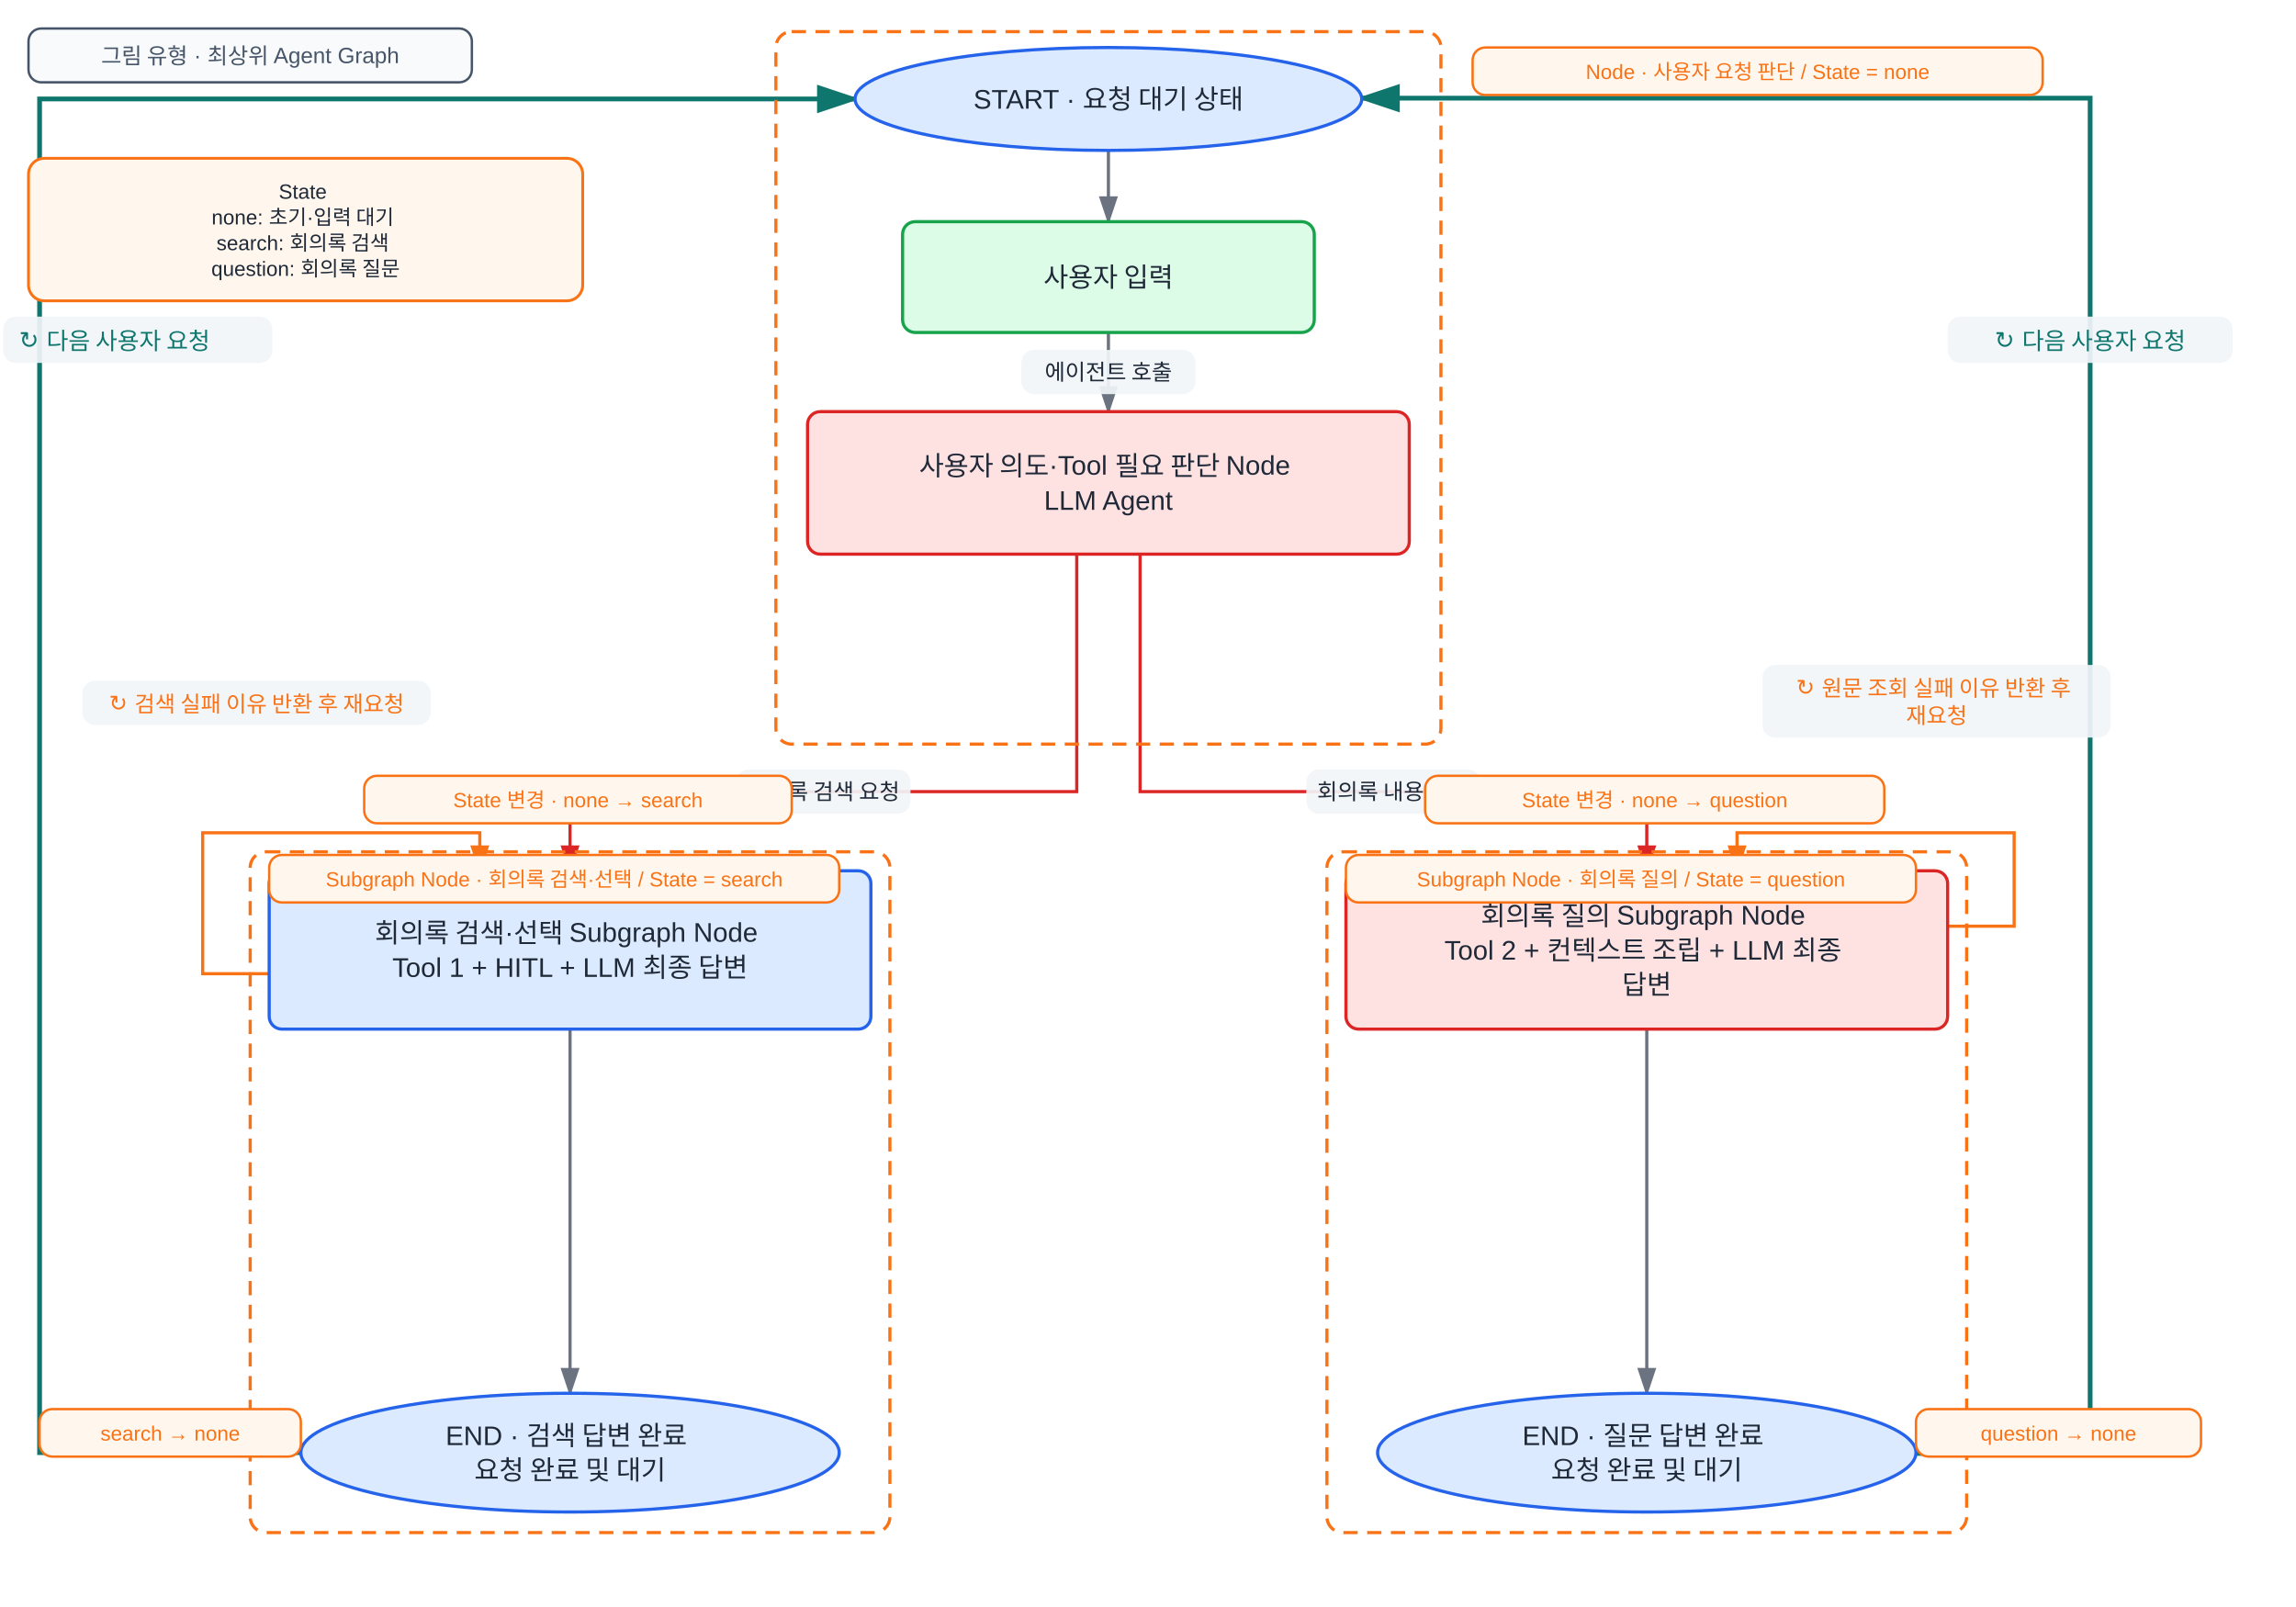
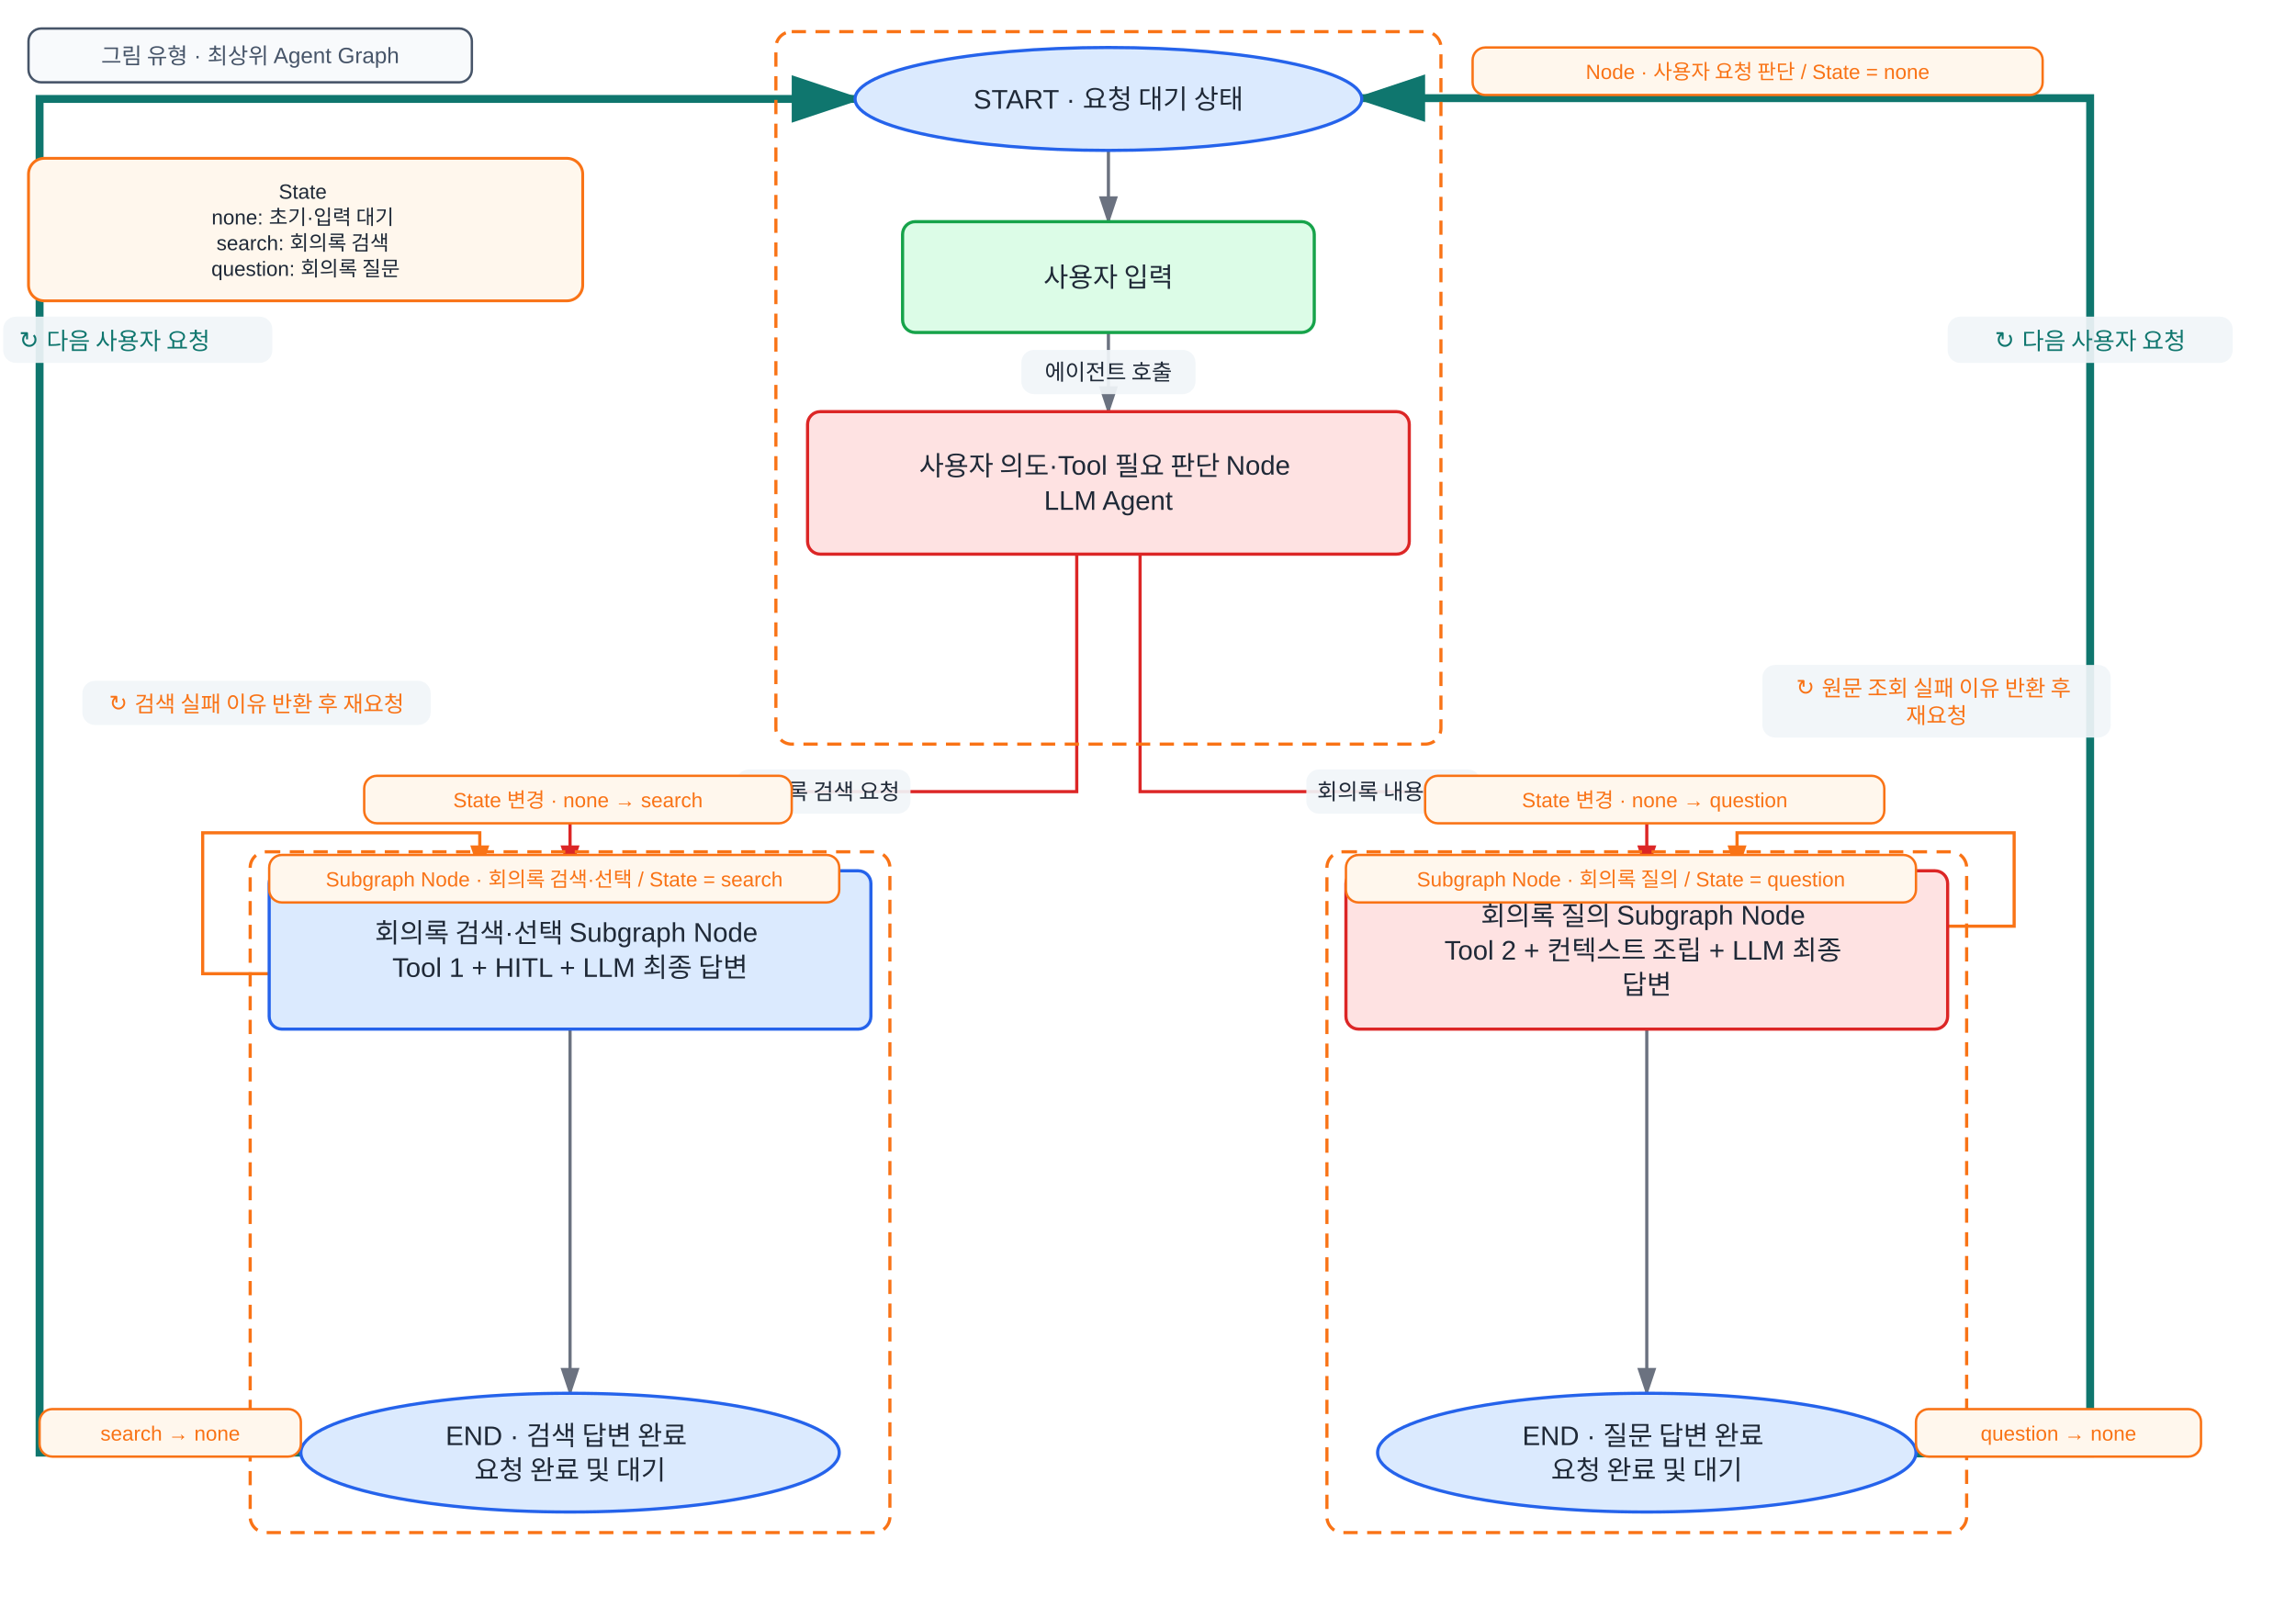
<svg xmlns="http://www.w3.org/2000/svg" width="1450" height="1015" viewBox="0 0 1450 1015">
  <defs>
    <marker id="a6b7280" markerWidth="10" markerHeight="10" refX="8" refY="3" orient="auto">
      <path d="M0 0L0 6L9 3z" fill="#6b7280" />
    </marker>
    <marker id="a2563eb" markerWidth="10" markerHeight="10" refX="8" refY="3" orient="auto">
      <path d="M0 0L0 6L9 3z" fill="#2563eb" />
    </marker>
    <marker id="adc2626" markerWidth="10" markerHeight="10" refX="8" refY="3" orient="auto">
      <path d="M0 0L0 6L9 3z" fill="#dc2626" />
    </marker>
    <marker id="a16a34a" markerWidth="10" markerHeight="10" refX="8" refY="3" orient="auto">
      <path d="M0 0L0 6L9 3z" fill="#16a34a" />
    </marker>
    <marker id="ad97706" markerWidth="10" markerHeight="10" refX="8" refY="3" orient="auto">
      <path d="M0 0L0 6L9 3z" fill="#d97706" />
    </marker>
    <marker id="af97316" markerWidth="10" markerHeight="10" refX="8" refY="3" orient="auto">
      <path d="M0 0L0 6L9 3z" fill="#f97316" />
    </marker>
    <marker id="a0f766e" markerWidth="10" markerHeight="10" refX="8" refY="3" orient="auto">
      <path d="M0 0L0 6L9 3z" fill="#0f766e" />
    </marker>
    <marker id="a475569" markerWidth="10" markerHeight="10" refX="8" refY="3" orient="auto">
      <path d="M0 0L0 6L9 3z" fill="#475569" />
    </marker>
    <marker id="a1f2937" markerWidth="10" markerHeight="10" refX="8" refY="3" orient="auto">
      <path d="M0 0L0 6L9 3z" fill="#1f2937" />
    </marker>
  </defs>
  <rect width="100%" height="100%" fill="white" />
  <polyline points="700,95.00 700,140.00" fill="none" stroke="#6b7280" stroke-width="2" marker-end="url(#a6b7280)" />
  <polyline points="700,210.00 700,260.00" fill="none" stroke="#6b7280" stroke-width="2" marker-end="url(#a6b7280)" />
  <polyline points="680,350.00 680,500.00 360,500.00 360,550.00" fill="none" stroke="#dc2626" stroke-width="2" marker-end="url(#adc2626)" />
  <polyline points="720,350.00 720,500.00 1040,500.00 1040,550.00" fill="none" stroke="#dc2626" stroke-width="2" marker-end="url(#adc2626)" />
  <polyline points="360,650.00 360,880.00" fill="none" stroke="#6b7280" stroke-width="2" marker-end="url(#a6b7280)" />
  <polyline points="1040,650.00 1040,880.00" fill="none" stroke="#6b7280" stroke-width="2" marker-end="url(#a6b7280)" />
  <polyline points="170,615.00 128,615.00 128,526.00 303,526.00 303,550.00" fill="none" stroke="#f97316" stroke-width="2" marker-end="url(#af97316)" />
  <polyline points="1230,585.00 1272,585.00 1272,526.00 1097,526.00 1097,550.00" fill="none" stroke="#f97316" stroke-width="2" marker-end="url(#af97316)" />
-   <polyline points="190,917.50 25,917.50 25,62.50 540,62.50" fill="none" stroke="#0f766e" stroke-width="3" marker-end="url(#a0f766e)" />
-   <polyline points="1210,918.00 1320,918.00 1320,62.00 860,62.00" fill="none" stroke="#0f766e" stroke-width="3" marker-end="url(#a0f766e)" />
+   <polyline points="190,917.50 25,917.50 25,62.50 540,62.50" fill="none" stroke="#0f766e" stroke-width="5" marker-end="url(#a0f766e)" />
+   <polyline points="1210,918.00 1320,918.00 1320,62.00 860,62.00" fill="none" stroke="#0f766e" stroke-width="5" marker-end="url(#a0f766e)" />
  <rect x="645" y="221.00" width="110" height="27.92" rx="8" fill="#f1f5f9" fill-opacity="0.92" stroke="transparent" stroke-width="1" />
  <rect x="465" y="486.00" width="110" height="27.92" rx="8" fill="#f1f5f9" fill-opacity="0.92" stroke="transparent" stroke-width="1" />
  <rect x="825" y="486.00" width="110" height="27.92" rx="8" fill="#f1f5f9" fill-opacity="0.92" stroke="transparent" stroke-width="1" />
  <rect x="52" y="430.00" width="220" height="27.92" rx="8" fill="#f1f5f9" fill-opacity="0.92" stroke="transparent" stroke-width="1" />
  <rect x="1113" y="420.00" width="220" height="45.84" rx="8" fill="#f1f5f9" fill-opacity="0.92" stroke="transparent" stroke-width="1" />
  <rect x="2" y="200.00" width="170" height="29.20" rx="8" fill="#f1f5f9" fill-opacity="0.92" stroke="transparent" stroke-width="1" />
  <rect x="1230" y="200.00" width="180" height="29.20" rx="8" fill="#f1f5f9" fill-opacity="0.92" stroke="transparent" stroke-width="1" />
  <ellipse cx="700" cy="62.50" rx="160" ry="32.50" fill="#dbeafe" stroke="#2563eb" stroke-width="2" />
  <rect x="570" y="140.00" width="260" height="70.00" rx="8" fill="#dcfce7" fill-opacity="1" stroke="#16a34a" stroke-width="2" />
  <rect x="510" y="260.00" width="380" height="90.00" rx="8" fill="#fee2e2" fill-opacity="1" stroke="#dc2626" stroke-width="2" />
  <rect x="170" y="550.00" width="380" height="100.00" rx="8" fill="#dbeafe" fill-opacity="1" stroke="#2563eb" stroke-width="2" />
  <rect x="850" y="550.00" width="380" height="100.00" rx="8" fill="#fee2e2" fill-opacity="1" stroke="#dc2626" stroke-width="2" />
  <ellipse cx="360" cy="917.50" rx="170" ry="37.50" fill="#dbeafe" stroke="#2563eb" stroke-width="2" />
  <ellipse cx="1040" cy="917.50" rx="170" ry="37.50" fill="#dbeafe" stroke="#2563eb" stroke-width="2" />
  <text x="700" y="68.62" text-anchor="middle" font-family="Arial,'Noto Sans KR',sans-serif" font-size="17" fill="#1f2937">
    <tspan x="700" dy="0">START · 요청 대기 상태</tspan>
  </text>
  <text x="700" y="181.12" text-anchor="middle" font-family="Arial,'Noto Sans KR',sans-serif" font-size="17" fill="#1f2937">
    <tspan x="700" dy="0">사용자 입력</tspan>
  </text>
  <text x="700" y="300.24" text-anchor="middle" font-family="Arial,'Noto Sans KR',sans-serif" font-size="17" fill="#1f2937">
    <tspan x="700" dy="0">사용자 의도·Tool 필요 판단 Node</tspan>
    <tspan x="700" dy="21.76">LLM Agent</tspan>
  </text>
  <text x="360" y="595.24" text-anchor="middle" font-family="Arial,'Noto Sans KR',sans-serif" font-size="17" fill="#1f2937">
    <tspan x="360" dy="0">회의록 검색·선택 Subgraph Node</tspan>
    <tspan x="360" dy="21.76">Tool 1 + HITL + LLM 최종 답변</tspan>
  </text>
  <text x="1040" y="584.36" text-anchor="middle" font-family="Arial,'Noto Sans KR',sans-serif" font-size="17" fill="#1f2937">
    <tspan x="1040" dy="0">회의록 질의 Subgraph Node</tspan>
    <tspan x="1040" dy="21.76">Tool 2 + 컨텍스트 조립 + LLM 최종</tspan>
    <tspan x="1040" dy="21.76">답변</tspan>
  </text>
  <text x="360" y="912.74" text-anchor="middle" font-family="Arial,'Noto Sans KR',sans-serif" font-size="17" fill="#1f2937">
    <tspan x="360" dy="0">END · 검색 답변 완료</tspan>
    <tspan x="360" dy="21.76">요청 완료 및 대기</tspan>
  </text>
  <text x="1040" y="912.74" text-anchor="middle" font-family="Arial,'Noto Sans KR',sans-serif" font-size="17" fill="#1f2937">
    <tspan x="1040" dy="0">END · 질문 답변 완료</tspan>
    <tspan x="1040" dy="21.76">요청 완료 및 대기</tspan>
  </text>
  <text x="700" y="240.00" text-anchor="middle" font-family="Arial,'Noto Sans KR',sans-serif" font-size="14" fill="#1f2937">
    <tspan x="700" dy="0">에이전트 호출</tspan>
  </text>
  <text x="520" y="505.00" text-anchor="middle" font-family="Arial,'Noto Sans KR',sans-serif" font-size="14" fill="#1f2937">
    <tspan x="520" dy="0">회의록 검색 요청</tspan>
  </text>
  <text x="880" y="505.00" text-anchor="middle" font-family="Arial,'Noto Sans KR',sans-serif" font-size="14" fill="#1f2937">
    <tspan x="880" dy="0">회의록 내용 질문</tspan>
  </text>
  <text x="162" y="449.00" text-anchor="middle" font-family="Arial,'Noto Sans KR',sans-serif" font-size="14" fill="#f97316">
    <tspan x="162" dy="0">↻ 검색 실패 이유 반환 후 재요청</tspan>
  </text>
  <text x="1223" y="439.00" text-anchor="middle" font-family="Arial,'Noto Sans KR',sans-serif" font-size="14" fill="#f97316">
    <tspan x="1223" dy="0">↻ 원문 조회 실패 이유 반환 후</tspan>
    <tspan x="1223" dy="17.92">재요청</tspan>
  </text>
  <text x="12" y="220.00" text-anchor="start" font-family="Arial,'Noto Sans KR',sans-serif" font-size="15" fill="#0f766e">
    <tspan x="12" dy="0">↻ 다음 사용자 요청</tspan>
  </text>
  <text x="1320" y="220.00" text-anchor="middle" font-family="Arial,'Noto Sans KR',sans-serif" font-size="15" fill="#0f766e">
    <tspan x="1320" dy="0">↻ 다음 사용자 요청</tspan>
  </text>
  <g id="ge-annotations">
    <rect x="18" y="18" width="280" height="34" rx="8" fill="#f8fafc" stroke="#475569" stroke-width="1.5" />
    <text x="158.00" y="40.25" text-anchor="middle" font-family="Arial,'Noto Sans KR',sans-serif" font-size="14" fill="#475569">
      <tspan x="158.00" dy="0">그림 유형 · 최상위 Agent Graph</tspan>
    </text>
    <rect x="490" y="20" width="420" height="450" rx="10" fill="none" stroke="#f97316" stroke-width="2" stroke-dasharray="9 6" />
    <rect x="930" y="30" width="360" height="30" rx="8" fill="#fff7ed" stroke="#f97316" stroke-width="1.5" />
    <text x="1110.00" y="49.88" text-anchor="middle" font-family="Arial,'Noto Sans KR',sans-serif" font-size="13" fill="#f97316">
      <tspan x="1110.00" dy="0">Node · 사용자 요청 판단 / State = none</tspan>
    </text>
    <rect x="158" y="538" width="404" height="430" rx="10" fill="none" stroke="#f97316" stroke-width="2" stroke-dasharray="9 6" />
    <rect x="170" y="540" width="360" height="30" rx="8" fill="#fff7ed" stroke="#f97316" stroke-width="1.5" />
    <text x="350.00" y="559.88" text-anchor="middle" font-family="Arial,'Noto Sans KR',sans-serif" font-size="13" fill="#f97316">
      <tspan x="350.00" dy="0">Subgraph Node · 회의록 검색·선택 / State = search</tspan>
    </text>
    <rect x="838" y="538" width="404" height="430" rx="10" fill="none" stroke="#f97316" stroke-width="2" stroke-dasharray="9 6" />
    <rect x="850" y="540" width="360" height="30" rx="8" fill="#fff7ed" stroke="#f97316" stroke-width="1.5" />
    <text x="1030.00" y="559.88" text-anchor="middle" font-family="Arial,'Noto Sans KR',sans-serif" font-size="13" fill="#f97316">
      <tspan x="1030.00" dy="0">Subgraph Node · 회의록 질의 / State = question</tspan>
    </text>
    <rect x="18" y="100" width="350" height="90" rx="10" fill="#fff7ed" stroke="#f97316" stroke-width="1.8" />
    <text x="193.00" y="125.50" text-anchor="middle" font-family="Arial,'Noto Sans KR',sans-serif" font-size="13" fill="#1f2937">
      <tspan x="193.00" dy="0">State</tspan>
      <tspan x="193.00" dy="16.25">none: 초기·입력 대기</tspan>
      <tspan x="193.00" dy="16.25">search: 회의록 검색</tspan>
      <tspan x="193.00" dy="16.25">question: 회의록 질문</tspan>
    </text>
    <rect x="230" y="490" width="270" height="30" rx="8" fill="#fff7ed" stroke="#f97316" stroke-width="1.5" />
    <text x="365.00" y="509.88" text-anchor="middle" font-family="Arial,'Noto Sans KR',sans-serif" font-size="13" fill="#f97316">
      <tspan x="365.00" dy="0">State 변경 · none → search</tspan>
    </text>
    <rect x="900" y="490" width="290" height="30" rx="8" fill="#fff7ed" stroke="#f97316" stroke-width="1.5" />
    <text x="1045.00" y="509.88" text-anchor="middle" font-family="Arial,'Noto Sans KR',sans-serif" font-size="13" fill="#f97316">
      <tspan x="1045.00" dy="0">State 변경 · none → question</tspan>
    </text>
    <rect x="25" y="890" width="165" height="30" rx="8" fill="#fff7ed" stroke="#f97316" stroke-width="1.5" />
    <text x="107.50" y="909.88" text-anchor="middle" font-family="Arial,'Noto Sans KR',sans-serif" font-size="13" fill="#f97316">
      <tspan x="107.50" dy="0">search → none</tspan>
    </text>
    <rect x="1210" y="890" width="180" height="30" rx="8" fill="#fff7ed" stroke="#f97316" stroke-width="1.5" />
    <text x="1300.00" y="909.88" text-anchor="middle" font-family="Arial,'Noto Sans KR',sans-serif" font-size="13" fill="#f97316">
      <tspan x="1300.00" dy="0">question → none</tspan>
    </text>
  </g>
</svg>
